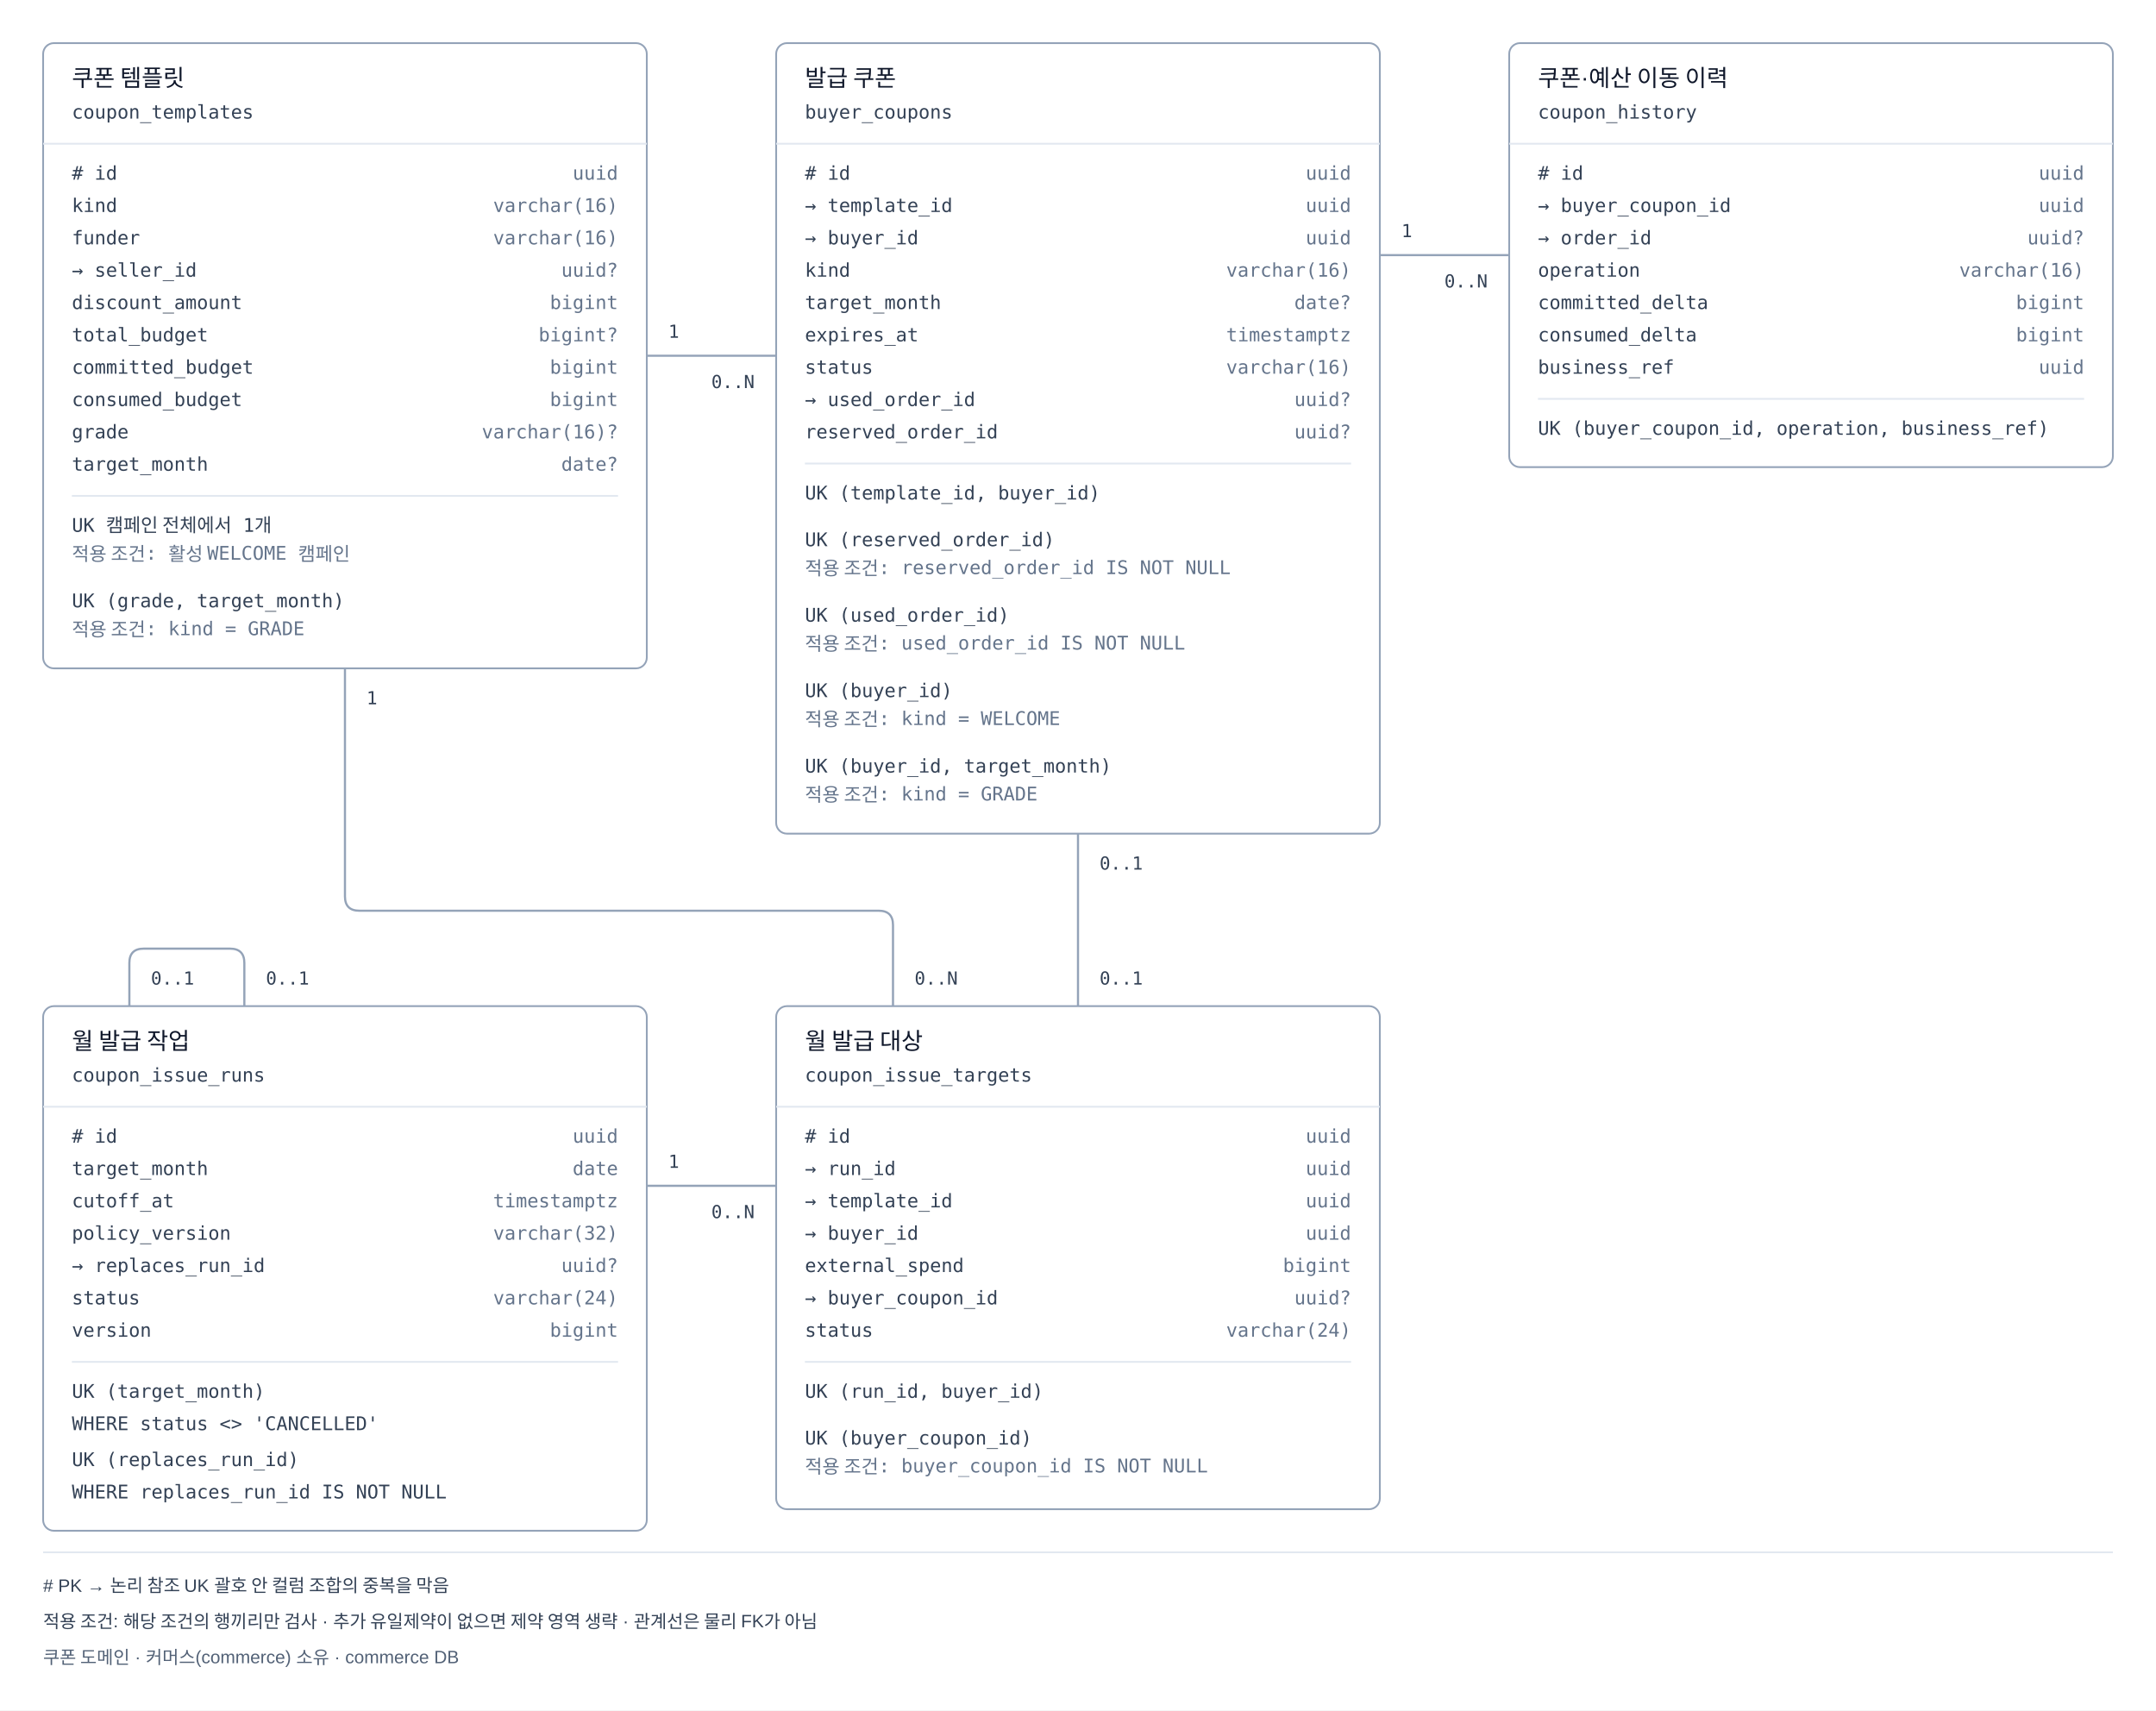
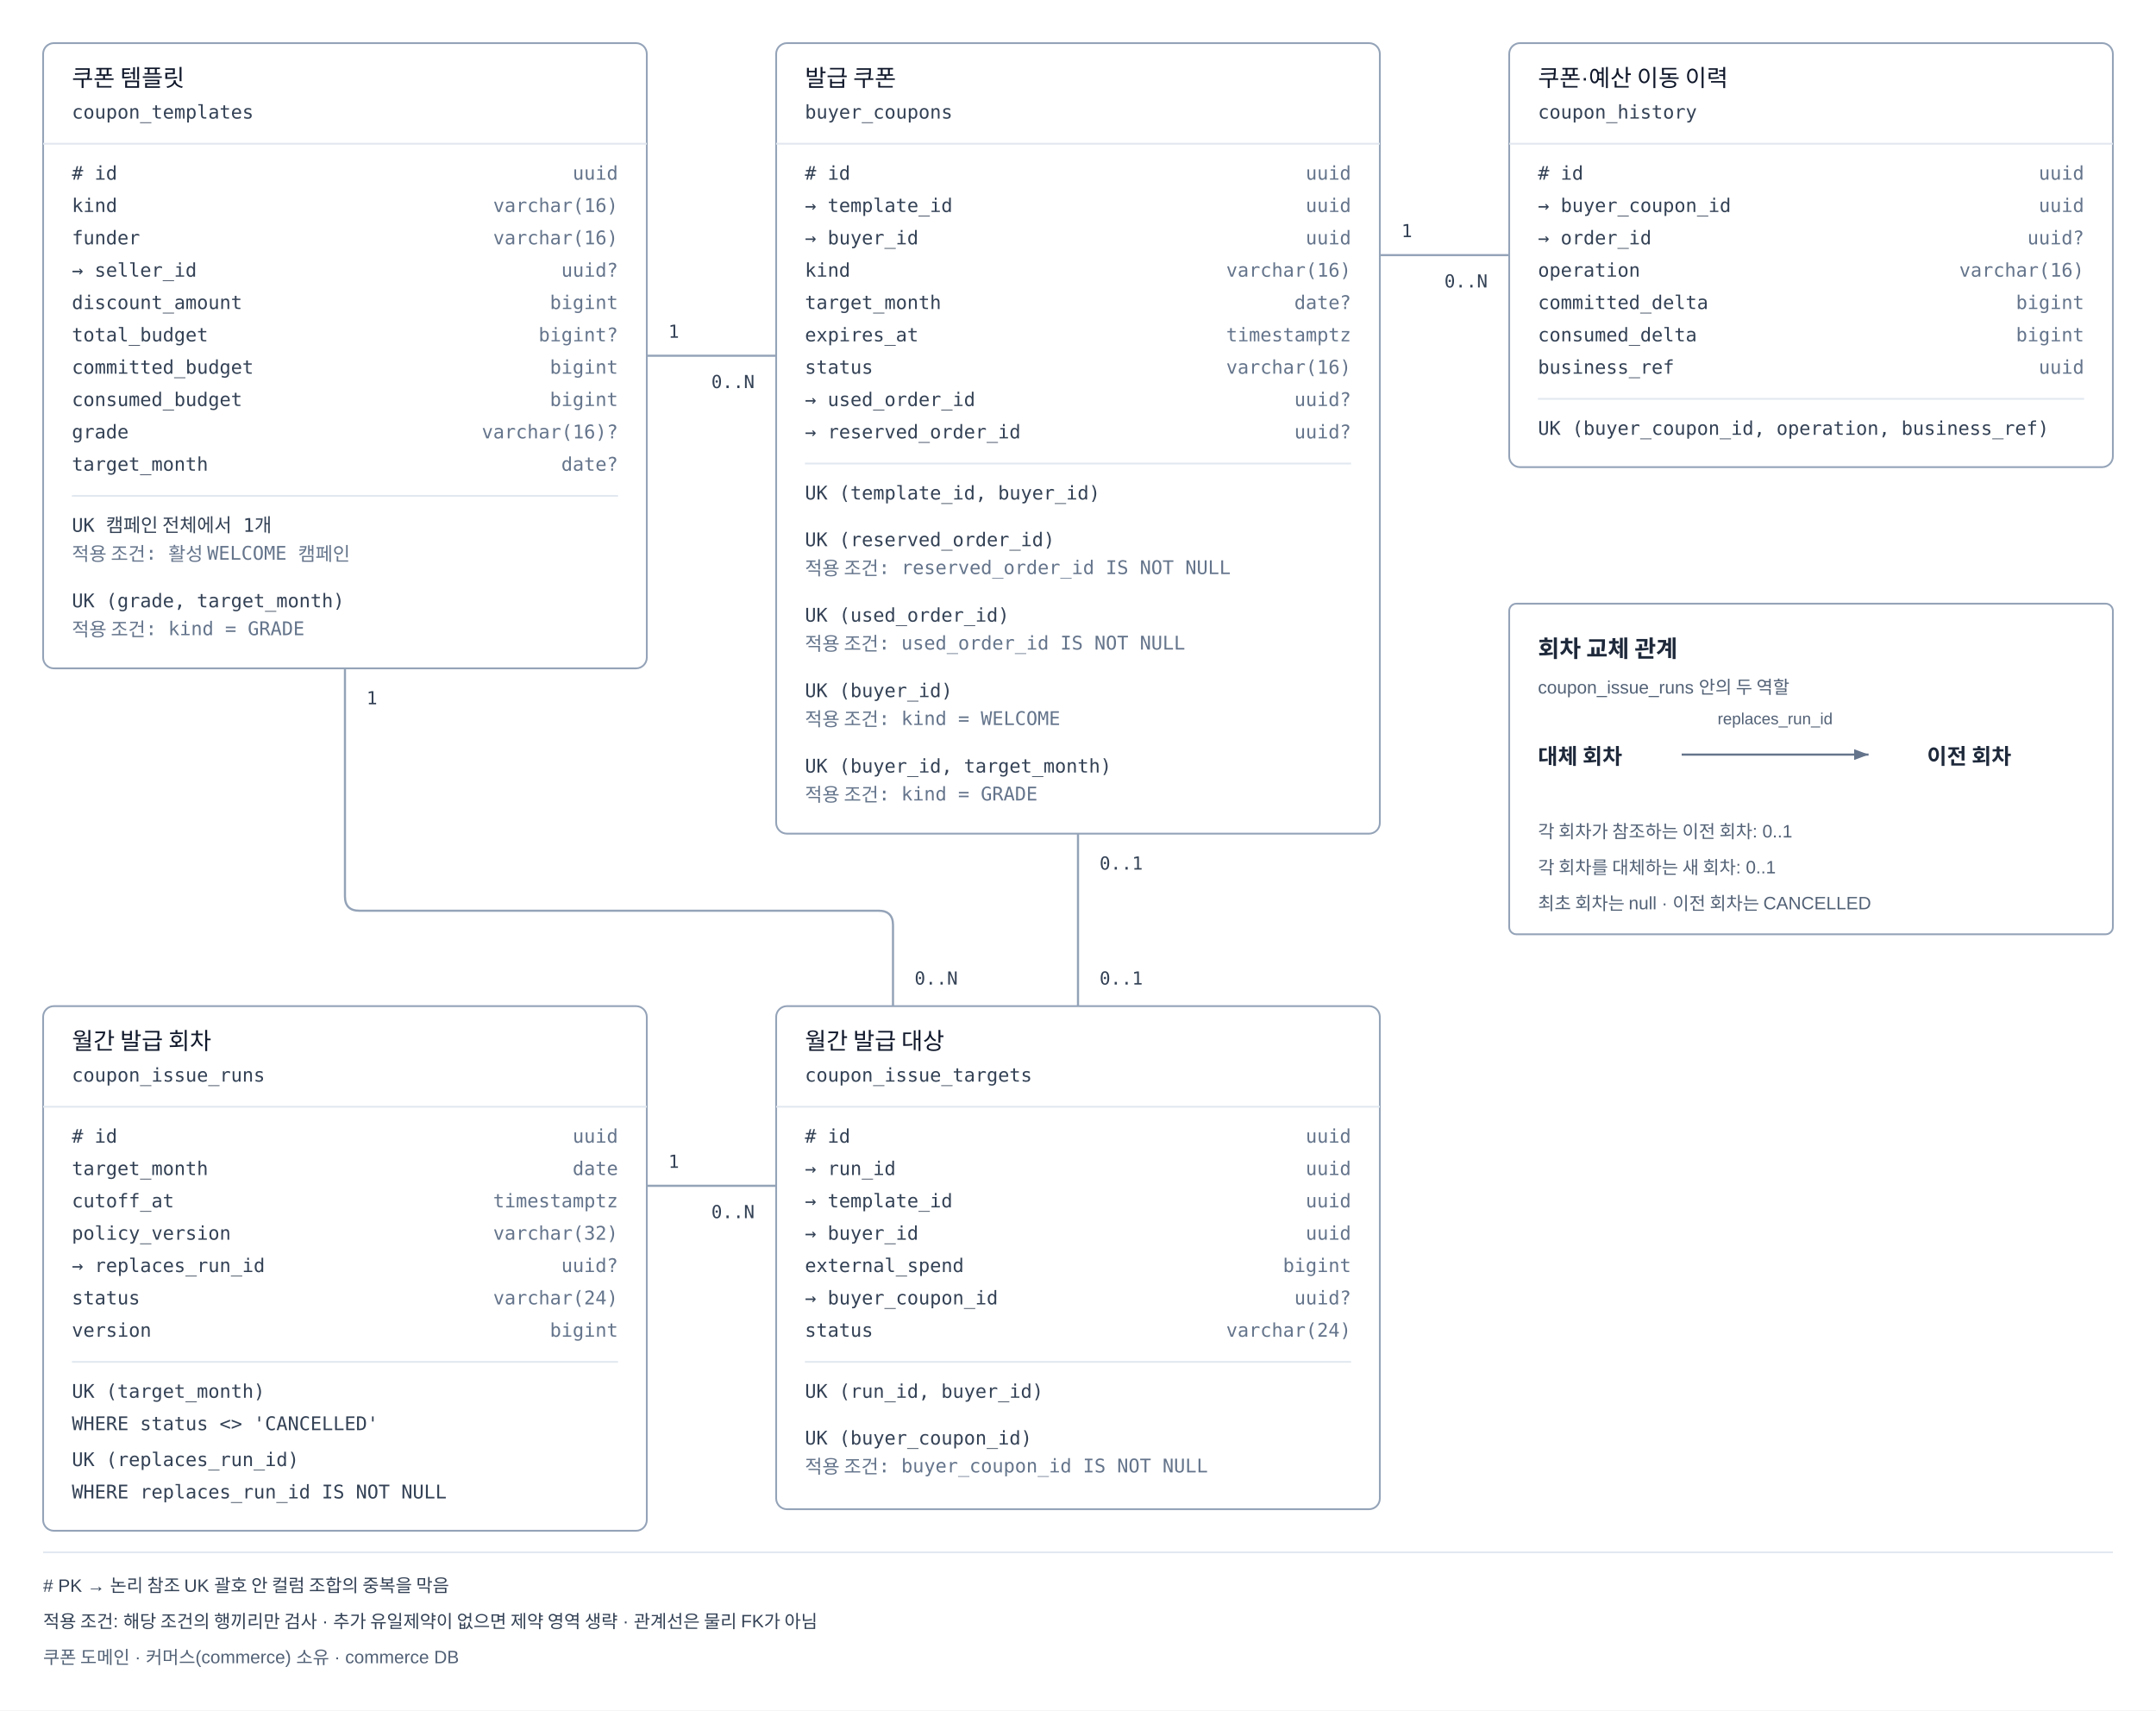
<svg xmlns="http://www.w3.org/2000/svg" width="1200" height="952" viewBox="0 0 1200 952" role="img" aria-labelledby="title desc">
+   <defs>
+     <marker id="replacement-arrow" markerWidth="8" markerHeight="6" refX="8" refY="3" orient="auto" markerUnits="userSpaceOnUse">
+       <path d="M0 0 8 3 0 6Z" fill="#64748b" />
+     </marker>
+   </defs>
  <rect width="1200" height="952" fill="#ffffff" />
  <path data-relation="coupon_templates:buyer_coupons" d="M360,198 L432,198" fill="none" stroke="#94a3b8" stroke-width="1.2" stroke-linecap="round" />
  <path data-relation="buyer_coupons:coupon_history" d="M768,142 L840,142" fill="none" stroke="#94a3b8" stroke-width="1.2" stroke-linecap="round" />
  <path data-relation="coupon_issue_runs:coupon_issue_targets" d="M360,660 L432,660" fill="none" stroke="#94a3b8" stroke-width="1.2" stroke-linecap="round" />
  <path data-relation="coupon_templates:coupon_issue_targets" d="M192,372 L192,498.894 Q192,506.894 200,506.894 L489.03,506.894 Q497.03,506.894 497.03,514.894 L497.03,560" fill="none" stroke="#94a3b8" stroke-width="1.2" stroke-linecap="round" />
  <path data-relation="coupon_issue_targets:buyer_coupons" d="M600,560 L600,464" fill="none" stroke="#94a3b8" stroke-width="1.2" stroke-linecap="round" />
-   <path data-relation="coupon_issue_runs:coupon_issue_runs" data-via="replaces_run_id" d="M72,560 V536 Q72,528 80,528 H128 Q136,528 136,536 V560" fill="none" stroke="#94a3b8" stroke-width="1.2" stroke-linecap="round" />
  <g data-entity="coupon_templates" data-box="24,24,336,348">
    <rect x="24.0" y="24" width="336.0" height="348" rx="6" fill="#ffffff" stroke="#94a3b8" stroke-width="1" />
    <text x="40.0" y="48" fill="#0f172a" font-family="Geist, Arial, Apple SD Gothic Neo, sans-serif" font-size="13" font-weight="500" data-role="entity-title">쿠폰 템플릿</text>
    <text x="40.0" y="66" fill="#334155" font-family="Geist Mono, SFMono-Regular, monospace" font-size="10.5" font-weight="400" data-role="table-name">coupon_templates</text>
    <path d="M24,80h336" stroke="#e2e8f0" />
    <text x="40.0" y="100" fill="#334155" font-family="Geist Mono, SFMono-Regular, monospace" font-size="10.5" font-weight="400" data-role="field">
      <tspan x="40.0"># id</tspan>
      <tspan x="344.0" text-anchor="end" fill="#64748b"> uuid</tspan>
    </text>
    <text x="40.0" y="118" fill="#334155" font-family="Geist Mono, SFMono-Regular, monospace" font-size="10.5" font-weight="400" data-role="field">
      <tspan x="40.0">kind</tspan>
      <tspan x="344.0" text-anchor="end" fill="#64748b"> varchar(16)</tspan>
    </text>
    <text x="40.0" y="136" fill="#334155" font-family="Geist Mono, SFMono-Regular, monospace" font-size="10.5" font-weight="400" data-role="field">
      <tspan x="40.0">funder</tspan>
      <tspan x="344.0" text-anchor="end" fill="#64748b"> varchar(16)</tspan>
    </text>
    <text x="40.0" y="154" fill="#334155" font-family="Geist Mono, SFMono-Regular, monospace" font-size="10.5" font-weight="400" data-role="field">
      <tspan x="40.0">→ seller_id</tspan>
      <tspan x="344.0" text-anchor="end" fill="#64748b"> uuid?</tspan>
    </text>
    <text x="40.0" y="172" fill="#334155" font-family="Geist Mono, SFMono-Regular, monospace" font-size="10.5" font-weight="400" data-role="field">
      <tspan x="40.0">discount_amount</tspan>
      <tspan x="344.0" text-anchor="end" fill="#64748b"> bigint</tspan>
    </text>
    <text x="40.0" y="190" fill="#334155" font-family="Geist Mono, SFMono-Regular, monospace" font-size="10.5" font-weight="400" data-role="field">
      <tspan x="40.0">total_budget</tspan>
      <tspan x="344.0" text-anchor="end" fill="#64748b"> bigint?</tspan>
    </text>
    <text x="40.0" y="208" fill="#334155" font-family="Geist Mono, SFMono-Regular, monospace" font-size="10.5" font-weight="400" data-role="field">
      <tspan x="40.0">committed_budget</tspan>
      <tspan x="344.0" text-anchor="end" fill="#64748b"> bigint</tspan>
    </text>
    <text x="40.0" y="226" fill="#334155" font-family="Geist Mono, SFMono-Regular, monospace" font-size="10.5" font-weight="400" data-role="field">
      <tspan x="40.0">consumed_budget</tspan>
      <tspan x="344.0" text-anchor="end" fill="#64748b"> bigint</tspan>
    </text>
    <text x="40.0" y="244" fill="#334155" font-family="Geist Mono, SFMono-Regular, monospace" font-size="10.5" font-weight="400" data-role="field">
      <tspan x="40.0">grade</tspan>
      <tspan x="344.0" text-anchor="end" fill="#64748b"> varchar(16)?</tspan>
    </text>
    <text x="40.0" y="262" fill="#334155" font-family="Geist Mono, SFMono-Regular, monospace" font-size="10.5" font-weight="400" data-role="field">
      <tspan x="40.0">target_month</tspan>
      <tspan x="344.0" text-anchor="end" fill="#64748b"> date?</tspan>
    </text>
    <path d="M40,276h304" stroke="#e2e8f0" />
    <g data-constraint="PUK" data-columns="" data-condition="활성 WELCOME 캠페인 전체 1개">
      <text x="40.0" y="296" fill="#334155" font-family="Geist Mono, SFMono-Regular, monospace" font-size="10.5" font-weight="500" data-role="unique-key">UK 캠페인 전체에서 1개</text>
      <text x="40.0" y="312" fill="#64748b" font-family="Geist Mono, SFMono-Regular, monospace" font-size="10.5" font-weight="400" data-role="unique-condition">적용 조건: 활성 WELCOME 캠페인</text>
    </g>
    <g data-constraint="PUK" data-columns="grade,target_month" data-condition="kind=GRADE">
      <text x="40.0" y="338" fill="#334155" font-family="Geist Mono, SFMono-Regular, monospace" font-size="10.5" font-weight="500" data-role="unique-key">UK (grade, target_month)</text>
      <text x="40.0" y="354" fill="#64748b" font-family="Geist Mono, SFMono-Regular, monospace" font-size="10.5" font-weight="400" data-role="unique-condition">적용 조건: kind = GRADE</text>
    </g>
  </g>
  <g data-entity="buyer_coupons" data-box="432,24,336,440">
    <rect x="432.0" y="24" width="336.0" height="440" rx="6" fill="#ffffff" stroke="#94a3b8" stroke-width="1" />
    <text x="448.0" y="48" fill="#0f172a" font-family="Geist, Arial, Apple SD Gothic Neo, sans-serif" font-size="13" font-weight="500" data-role="entity-title">발급 쿠폰</text>
    <text x="448.0" y="66" fill="#334155" font-family="Geist Mono, SFMono-Regular, monospace" font-size="10.5" font-weight="400" data-role="table-name">buyer_coupons</text>
    <path d="M432,80h336" stroke="#e2e8f0" />
    <text x="448.0" y="100" fill="#334155" font-family="Geist Mono, SFMono-Regular, monospace" font-size="10.5" font-weight="400" data-role="field">
      <tspan x="448.0"># id</tspan>
      <tspan x="752.0" text-anchor="end" fill="#64748b"> uuid</tspan>
    </text>
    <text x="448.0" y="118" fill="#334155" font-family="Geist Mono, SFMono-Regular, monospace" font-size="10.5" font-weight="400" data-role="field">
      <tspan x="448.0">→ template_id</tspan>
      <tspan x="752.0" text-anchor="end" fill="#64748b"> uuid</tspan>
    </text>
    <text x="448.0" y="136" fill="#334155" font-family="Geist Mono, SFMono-Regular, monospace" font-size="10.5" font-weight="400" data-role="field">
      <tspan x="448.0">→ buyer_id</tspan>
      <tspan x="752.0" text-anchor="end" fill="#64748b"> uuid</tspan>
    </text>
    <text x="448.0" y="154" fill="#334155" font-family="Geist Mono, SFMono-Regular, monospace" font-size="10.5" font-weight="400" data-role="field">
      <tspan x="448.0">kind</tspan>
      <tspan x="752.0" text-anchor="end" fill="#64748b"> varchar(16)</tspan>
    </text>
    <text x="448.0" y="172" fill="#334155" font-family="Geist Mono, SFMono-Regular, monospace" font-size="10.5" font-weight="400" data-role="field">
      <tspan x="448.0">target_month</tspan>
      <tspan x="752.0" text-anchor="end" fill="#64748b"> date?</tspan>
    </text>
    <text x="448.0" y="190" fill="#334155" font-family="Geist Mono, SFMono-Regular, monospace" font-size="10.5" font-weight="400" data-role="field">
      <tspan x="448.0">expires_at</tspan>
      <tspan x="752.0" text-anchor="end" fill="#64748b"> timestamptz</tspan>
    </text>
    <text x="448.0" y="208" fill="#334155" font-family="Geist Mono, SFMono-Regular, monospace" font-size="10.5" font-weight="400" data-role="field">
      <tspan x="448.0">status</tspan>
      <tspan x="752.0" text-anchor="end" fill="#64748b"> varchar(16)</tspan>
    </text>
    <text x="448.0" y="226" fill="#334155" font-family="Geist Mono, SFMono-Regular, monospace" font-size="10.5" font-weight="400" data-role="field">
      <tspan x="448.0">→ used_order_id</tspan>
      <tspan x="752.0" text-anchor="end" fill="#64748b"> uuid?</tspan>
    </text>
    <text x="448.0" y="244" fill="#334155" font-family="Geist Mono, SFMono-Regular, monospace" font-size="10.5" font-weight="400" data-role="field">
-       <tspan x="448.0">reserved_order_id</tspan>
+       <tspan x="448.0">→ reserved_order_id</tspan>
      <tspan x="752.0" text-anchor="end" fill="#64748b"> uuid?</tspan>
    </text>
    <path d="M448,258h304" stroke="#e2e8f0" />
    <g data-constraint="UK" data-columns="template_id,buyer_id" data-condition="">
      <text x="448.0" y="278" fill="#334155" font-family="Geist Mono, SFMono-Regular, monospace" font-size="10.5" font-weight="500" data-role="unique-key">UK (template_id, buyer_id)</text>
    </g>
    <g data-constraint="PUK" data-columns="reserved_order_id" data-condition="reserved_order_id IS NOT NULL">
      <text x="448.0" y="304" fill="#334155" font-family="Geist Mono, SFMono-Regular, monospace" font-size="10.5" font-weight="500" data-role="unique-key">UK (reserved_order_id)</text>
      <text x="448.0" y="320" fill="#64748b" font-family="Geist Mono, SFMono-Regular, monospace" font-size="10.5" font-weight="400" data-role="unique-condition">적용 조건: reserved_order_id IS NOT NULL</text>
    </g>
    <g data-constraint="PUK" data-columns="used_order_id" data-condition="used_order_id IS NOT NULL">
      <text x="448.0" y="346" fill="#334155" font-family="Geist Mono, SFMono-Regular, monospace" font-size="10.5" font-weight="500" data-role="unique-key">UK (used_order_id)</text>
      <text x="448.0" y="362" fill="#64748b" font-family="Geist Mono, SFMono-Regular, monospace" font-size="10.5" font-weight="400" data-role="unique-condition">적용 조건: used_order_id IS NOT NULL</text>
    </g>
    <g data-constraint="PUK" data-columns="buyer_id" data-condition="kind=WELCOME">
      <text x="448.0" y="388" fill="#334155" font-family="Geist Mono, SFMono-Regular, monospace" font-size="10.5" font-weight="500" data-role="unique-key">UK (buyer_id)</text>
      <text x="448.0" y="404" fill="#64748b" font-family="Geist Mono, SFMono-Regular, monospace" font-size="10.5" font-weight="400" data-role="unique-condition">적용 조건: kind = WELCOME</text>
    </g>
    <g data-constraint="PUK" data-columns="buyer_id,target_month" data-condition="kind=GRADE">
      <text x="448.0" y="430" fill="#334155" font-family="Geist Mono, SFMono-Regular, monospace" font-size="10.5" font-weight="500" data-role="unique-key">UK (buyer_id, target_month)</text>
      <text x="448.0" y="446" fill="#64748b" font-family="Geist Mono, SFMono-Regular, monospace" font-size="10.5" font-weight="400" data-role="unique-condition">적용 조건: kind = GRADE</text>
    </g>
  </g>
  <g data-entity="coupon_history" data-box="840,24,336,236">
    <rect x="840.0" y="24" width="336.0" height="236" rx="6" fill="#ffffff" stroke="#94a3b8" stroke-width="1" />
    <text x="856.0" y="48" fill="#0f172a" font-family="Geist, Arial, Apple SD Gothic Neo, sans-serif" font-size="13" font-weight="500" data-role="entity-title">쿠폰·예산 이동 이력</text>
    <text x="856.0" y="66" fill="#334155" font-family="Geist Mono, SFMono-Regular, monospace" font-size="10.5" font-weight="400" data-role="table-name">coupon_history</text>
    <path d="M840,80h336" stroke="#e2e8f0" />
    <text x="856.0" y="100" fill="#334155" font-family="Geist Mono, SFMono-Regular, monospace" font-size="10.5" font-weight="400" data-role="field">
      <tspan x="856.0"># id</tspan>
      <tspan x="1160.0" text-anchor="end" fill="#64748b"> uuid</tspan>
    </text>
    <text x="856.0" y="118" fill="#334155" font-family="Geist Mono, SFMono-Regular, monospace" font-size="10.5" font-weight="400" data-role="field">
      <tspan x="856.0">→ buyer_coupon_id</tspan>
      <tspan x="1160.0" text-anchor="end" fill="#64748b"> uuid</tspan>
    </text>
    <text x="856.0" y="136" fill="#334155" font-family="Geist Mono, SFMono-Regular, monospace" font-size="10.5" font-weight="400" data-role="field">
      <tspan x="856.0">→ order_id</tspan>
      <tspan x="1160.0" text-anchor="end" fill="#64748b"> uuid?</tspan>
    </text>
    <text x="856.0" y="154" fill="#334155" font-family="Geist Mono, SFMono-Regular, monospace" font-size="10.5" font-weight="400" data-role="field">
      <tspan x="856.0">operation</tspan>
      <tspan x="1160.0" text-anchor="end" fill="#64748b"> varchar(16)</tspan>
    </text>
    <text x="856.0" y="172" fill="#334155" font-family="Geist Mono, SFMono-Regular, monospace" font-size="10.5" font-weight="400" data-role="field">
      <tspan x="856.0">committed_delta</tspan>
      <tspan x="1160.0" text-anchor="end" fill="#64748b"> bigint</tspan>
    </text>
    <text x="856.0" y="190" fill="#334155" font-family="Geist Mono, SFMono-Regular, monospace" font-size="10.5" font-weight="400" data-role="field">
      <tspan x="856.0">consumed_delta</tspan>
      <tspan x="1160.0" text-anchor="end" fill="#64748b"> bigint</tspan>
    </text>
    <text x="856.0" y="208" fill="#334155" font-family="Geist Mono, SFMono-Regular, monospace" font-size="10.5" font-weight="400" data-role="field">
      <tspan x="856.0">business_ref</tspan>
      <tspan x="1160.0" text-anchor="end" fill="#64748b"> uuid</tspan>
    </text>
    <path d="M856,222h304" stroke="#e2e8f0" />
    <g data-constraint="UK" data-columns="buyer_coupon_id,operation,business_ref" data-condition="">
      <text x="856.0" y="242" fill="#334155" font-family="Geist Mono, SFMono-Regular, monospace" font-size="10.5" font-weight="500" data-role="unique-key">UK (buyer_coupon_id, operation, business_ref)</text>
    </g>
  </g>
  <g data-entity="coupon_issue_runs" data-box="24,560,336,292">
    <rect x="24.0" y="560" width="336.0" height="292" rx="6" fill="#ffffff" stroke="#94a3b8" stroke-width="1" />
-     <text x="40.0" y="584" fill="#0f172a" font-family="Geist, Arial, Apple SD Gothic Neo, sans-serif" font-size="13" font-weight="500" data-role="entity-title">월 발급 작업</text>
+     <text x="40.0" y="584" fill="#0f172a" font-family="Geist, Arial, Apple SD Gothic Neo, sans-serif" font-size="13" font-weight="500" data-role="entity-title">월간 발급 회차</text>
    <text x="40.0" y="602" fill="#334155" font-family="Geist Mono, SFMono-Regular, monospace" font-size="10.5" font-weight="400" data-role="table-name">coupon_issue_runs</text>
    <path d="M24,616h336" stroke="#e2e8f0" />
    <text x="40.0" y="636" fill="#334155" font-family="Geist Mono, SFMono-Regular, monospace" font-size="10.5" font-weight="400" data-role="field">
      <tspan x="40.0"># id</tspan>
      <tspan x="344.0" text-anchor="end" fill="#64748b"> uuid</tspan>
    </text>
    <text x="40.0" y="654" fill="#334155" font-family="Geist Mono, SFMono-Regular, monospace" font-size="10.5" font-weight="400" data-role="field">
      <tspan x="40.0">target_month</tspan>
      <tspan x="344.0" text-anchor="end" fill="#64748b"> date</tspan>
    </text>
    <text x="40.0" y="672" fill="#334155" font-family="Geist Mono, SFMono-Regular, monospace" font-size="10.5" font-weight="400" data-role="field">
      <tspan x="40.0">cutoff_at</tspan>
      <tspan x="344.0" text-anchor="end" fill="#64748b"> timestamptz</tspan>
    </text>
    <text x="40.0" y="690" fill="#334155" font-family="Geist Mono, SFMono-Regular, monospace" font-size="10.5" font-weight="400" data-role="field">
      <tspan x="40.0">policy_version</tspan>
      <tspan x="344.0" text-anchor="end" fill="#64748b"> varchar(32)</tspan>
    </text>
    <text x="40.0" y="708" fill="#334155" font-family="Geist Mono, SFMono-Regular, monospace" font-size="10.5" font-weight="400" data-role="field">
      <tspan x="40.0">→ replaces_run_id</tspan>
      <tspan x="344.0" text-anchor="end" fill="#64748b"> uuid?</tspan>
    </text>
    <text x="40.0" y="726" fill="#334155" font-family="Geist Mono, SFMono-Regular, monospace" font-size="10.5" font-weight="400" data-role="field">
      <tspan x="40.0">status</tspan>
      <tspan x="344.0" text-anchor="end" fill="#64748b"> varchar(24)</tspan>
    </text>
    <text x="40.0" y="744" fill="#334155" font-family="Geist Mono, SFMono-Regular, monospace" font-size="10.5" font-weight="400" data-role="field">
      <tspan x="40.0">version</tspan>
      <tspan x="344.0" text-anchor="end" fill="#64748b"> bigint</tspan>
    </text>
    <path d="M40,758h304" stroke="#e2e8f0" />
    <g data-constraint="UK" data-columns="target_month" data-condition="status &lt;&gt; 'CANCELLED'">
      <text x="40" y="778" fill="#334155" font-family="Geist Mono, SFMono-Regular, monospace" font-size="10.5" font-weight="400" data-role="unique-key">UK (target_month)</text>
      <text x="40" y="796" fill="#334155" font-family="Geist Mono, SFMono-Regular, monospace" font-size="10.5" font-weight="400" data-role="unique-condition">WHERE status &lt;&gt; 'CANCELLED'</text>
    </g>
    <g data-constraint="UK" data-columns="replaces_run_id" data-condition="replaces_run_id IS NOT NULL">
      <text x="40" y="816" fill="#334155" font-family="Geist Mono, SFMono-Regular, monospace" font-size="10.5" font-weight="400" data-role="unique-key">UK (replaces_run_id)</text>
      <text x="40" y="834" fill="#334155" font-family="Geist Mono, SFMono-Regular, monospace" font-size="10.5" font-weight="400" data-role="unique-condition">WHERE replaces_run_id IS NOT NULL</text>
    </g>
  </g>
  <g data-entity="coupon_issue_targets" data-box="432,560,336,280">
    <rect x="432.0" y="560" width="336.0" height="280" rx="6" fill="#ffffff" stroke="#94a3b8" stroke-width="1" />
-     <text x="448.0" y="584" fill="#0f172a" font-family="Geist, Arial, Apple SD Gothic Neo, sans-serif" font-size="13" font-weight="500" data-role="entity-title">월 발급 대상</text>
+     <text x="448.0" y="584" fill="#0f172a" font-family="Geist, Arial, Apple SD Gothic Neo, sans-serif" font-size="13" font-weight="500" data-role="entity-title">월간 발급 대상</text>
    <text x="448.0" y="602" fill="#334155" font-family="Geist Mono, SFMono-Regular, monospace" font-size="10.5" font-weight="400" data-role="table-name">coupon_issue_targets</text>
    <path d="M432,616h336" stroke="#e2e8f0" />
    <text x="448.0" y="636" fill="#334155" font-family="Geist Mono, SFMono-Regular, monospace" font-size="10.5" font-weight="400" data-role="field">
      <tspan x="448.0"># id</tspan>
      <tspan x="752.0" text-anchor="end" fill="#64748b"> uuid</tspan>
    </text>
    <text x="448.0" y="654" fill="#334155" font-family="Geist Mono, SFMono-Regular, monospace" font-size="10.5" font-weight="400" data-role="field">
      <tspan x="448.0">→ run_id</tspan>
      <tspan x="752.0" text-anchor="end" fill="#64748b"> uuid</tspan>
    </text>
    <text x="448.0" y="672" fill="#334155" font-family="Geist Mono, SFMono-Regular, monospace" font-size="10.5" font-weight="400" data-role="field">
      <tspan x="448.0">→ template_id</tspan>
      <tspan x="752.0" text-anchor="end" fill="#64748b"> uuid</tspan>
    </text>
    <text x="448.0" y="690" fill="#334155" font-family="Geist Mono, SFMono-Regular, monospace" font-size="10.5" font-weight="400" data-role="field">
      <tspan x="448.0">→ buyer_id</tspan>
      <tspan x="752.0" text-anchor="end" fill="#64748b"> uuid</tspan>
    </text>
    <text x="448.0" y="708" fill="#334155" font-family="Geist Mono, SFMono-Regular, monospace" font-size="10.5" font-weight="400" data-role="field">
      <tspan x="448.0">external_spend</tspan>
      <tspan x="752.0" text-anchor="end" fill="#64748b"> bigint</tspan>
    </text>
    <text x="448.0" y="726" fill="#334155" font-family="Geist Mono, SFMono-Regular, monospace" font-size="10.5" font-weight="400" data-role="field">
      <tspan x="448.0">→ buyer_coupon_id</tspan>
      <tspan x="752.0" text-anchor="end" fill="#64748b"> uuid?</tspan>
    </text>
    <text x="448.0" y="744" fill="#334155" font-family="Geist Mono, SFMono-Regular, monospace" font-size="10.5" font-weight="400" data-role="field">
      <tspan x="448.0">status</tspan>
      <tspan x="752.0" text-anchor="end" fill="#64748b"> varchar(24)</tspan>
    </text>
    <path d="M448,758h304" stroke="#e2e8f0" />
    <g data-constraint="UK" data-columns="run_id,buyer_id" data-condition="">
      <text x="448.0" y="778" fill="#334155" font-family="Geist Mono, SFMono-Regular, monospace" font-size="10.5" font-weight="500" data-role="unique-key">UK (run_id, buyer_id)</text>
    </g>
    <g data-constraint="PUK" data-columns="buyer_coupon_id" data-condition="buyer_coupon_id IS NOT NULL">
      <text x="448.0" y="804" fill="#334155" font-family="Geist Mono, SFMono-Regular, monospace" font-size="10.5" font-weight="500" data-role="unique-key">UK (buyer_coupon_id)</text>
      <text x="448.0" y="820" fill="#64748b" font-family="Geist Mono, SFMono-Regular, monospace" font-size="10.5" font-weight="400" data-role="unique-condition">적용 조건: buyer_coupon_id IS NOT NULL</text>
    </g>
  </g>
  <text x="372.0" y="188.0" fill="#334155" font-family="Geist Mono, SFMono-Regular, monospace" font-size="10" font-weight="400" data-role="cardinality" text-anchor="start" data-label-for="coupon_templates:buyer_coupons" data-endpoint="source">1</text>
  <text x="420.0" y="216.0" fill="#334155" font-family="Geist Mono, SFMono-Regular, monospace" font-size="10" font-weight="400" data-role="cardinality" text-anchor="end" data-label-for="coupon_templates:buyer_coupons" data-endpoint="target">0..N</text>
  <text x="780.0" y="132.0" fill="#334155" font-family="Geist Mono, SFMono-Regular, monospace" font-size="10" font-weight="400" data-role="cardinality" text-anchor="start" data-label-for="buyer_coupons:coupon_history" data-endpoint="source">1</text>
  <text x="828.0" y="160.0" fill="#334155" font-family="Geist Mono, SFMono-Regular, monospace" font-size="10" font-weight="400" data-role="cardinality" text-anchor="end" data-label-for="buyer_coupons:coupon_history" data-endpoint="target">0..N</text>
  <text x="372.0" y="650.0" fill="#334155" font-family="Geist Mono, SFMono-Regular, monospace" font-size="10" font-weight="400" data-role="cardinality" text-anchor="start" data-label-for="coupon_issue_runs:coupon_issue_targets" data-endpoint="source">1</text>
  <text x="420.0" y="678.0" fill="#334155" font-family="Geist Mono, SFMono-Regular, monospace" font-size="10" font-weight="400" data-role="cardinality" text-anchor="end" data-label-for="coupon_issue_runs:coupon_issue_targets" data-endpoint="target">0..N</text>
  <text x="204.0" y="392" fill="#334155" font-family="Geist Mono, SFMono-Regular, monospace" font-size="10" font-weight="400" data-role="cardinality" text-anchor="start" data-label-for="coupon_templates:coupon_issue_targets" data-endpoint="source">1</text>
  <text x="509.03" y="548" fill="#334155" font-family="Geist Mono, SFMono-Regular, monospace" font-size="10" font-weight="400" data-role="cardinality" text-anchor="start" data-label-for="coupon_templates:coupon_issue_targets" data-endpoint="target">0..N</text>
  <text x="612.0" y="548" fill="#334155" font-family="Geist Mono, SFMono-Regular, monospace" font-size="10" font-weight="400" data-role="cardinality" text-anchor="start" data-label-for="coupon_issue_targets:buyer_coupons" data-endpoint="source">0..1</text>
  <text x="612.0" y="484" fill="#334155" font-family="Geist Mono, SFMono-Regular, monospace" font-size="10" font-weight="400" data-role="cardinality" text-anchor="start" data-label-for="coupon_issue_targets:buyer_coupons" data-endpoint="target">0..1</text>
  <path d="M24,864H1176" stroke="#e2e8f0" />
  <text x="24" y="886" fill="#334155" font-family="Geist, Arial, Apple SD Gothic Neo, sans-serif" font-size="10" font-weight="400" data-role="legend"># PK    → 논리 참조    UK 괄호 안 컬럼 조합의 중복을 막음</text>
  <text x="24" y="906" fill="#334155" font-family="Geist, Arial, Apple SD Gothic Neo, sans-serif" font-size="10" font-weight="400" data-role="legend">적용 조건: 해당 조건의 행끼리만 검사 · 추가 유일제약이 없으면 제약 영역 생략 · 관계선은 물리 FK가 아님</text>
  <text x="24" y="926" fill="#526176" font-family="Geist, Arial, Apple SD Gothic Neo, sans-serif" font-size="10" data-role="owner">쿠폰 도메인 · 커머스(commerce) 소유 · commerce DB</text>
-   <text x="84" y="548" fill="#334155" font-family="Geist Mono, SFMono-Regular, monospace" font-size="10" data-role="cardinality" data-label-for="coupon_issue_runs:coupon_issue_runs" data-endpoint="source">0..1</text>
-   <text x="148" y="548" fill="#334155" font-family="Geist Mono, SFMono-Regular, monospace" font-size="10" data-role="cardinality" data-label-for="coupon_issue_runs:coupon_issue_runs" data-endpoint="target">0..1</text>
+   <g id="run-replacement-roles" data-box="840,336,336,184" data-note="same-table-reference">
+     <rect x="840" y="336" width="336" height="184" rx="4" fill="#fff" stroke="#94a3b8" stroke-width="1" />
+     <text x="856" y="360" font-family="Geist, Arial, Apple SD Gothic Neo, sans-serif" font-size="13" font-weight="600" fill="#1e293b" text-anchor="start" dominant-baseline="central">회차 교체 관계</text>
+     <text x="856" y="380" font-family="Geist, Arial, Apple SD Gothic Neo, sans-serif" font-size="10" font-weight="400" fill="#526176" text-anchor="start" dominant-baseline="central">coupon_issue_runs 안의 두 역할</text>
+     <text x="856" y="420" font-family="Geist, Arial, Apple SD Gothic Neo, sans-serif" font-size="12" font-weight="600" fill="#1e293b" text-anchor="start" dominant-baseline="central">대체 회차</text>
+     <text x="1096" y="420" font-family="Geist, Arial, Apple SD Gothic Neo, sans-serif" font-size="12" font-weight="600" fill="#1e293b" text-anchor="middle" dominant-baseline="central">이전 회차</text>
+     <path data-relation="coupon_issue_runs:coupon_issue_runs" data-via="replaces_run_id" data-direction="replacement-to-previous" d="M936 420H1040" fill="none" stroke="#64748b" stroke-width="1.2" marker-end="url(#replacement-arrow)" />
+     <text x="988" y="400" font-family="Geist, Arial, Apple SD Gothic Neo, sans-serif" font-size="9" font-weight="400" fill="#526176" text-anchor="middle" dominant-baseline="central">replaces_run_id</text>
+     <text x="856" y="462" font-family="Geist, Arial, Apple SD Gothic Neo, sans-serif" font-size="10" fill="#526176" dominant-baseline="central">각 회차가 참조하는 이전 회차: 0..1</text>
+     <text x="856" y="482" font-family="Geist, Arial, Apple SD Gothic Neo, sans-serif" font-size="10" fill="#526176" dominant-baseline="central">각 회차를 대체하는 새 회차: 0..1</text>
+     <text x="856" y="502" font-family="Geist, Arial, Apple SD Gothic Neo, sans-serif" font-size="10" fill="#526176" dominant-baseline="central">최초 회차는 null · 이전 회차는 CANCELLED</text>
+   </g>
</svg>
